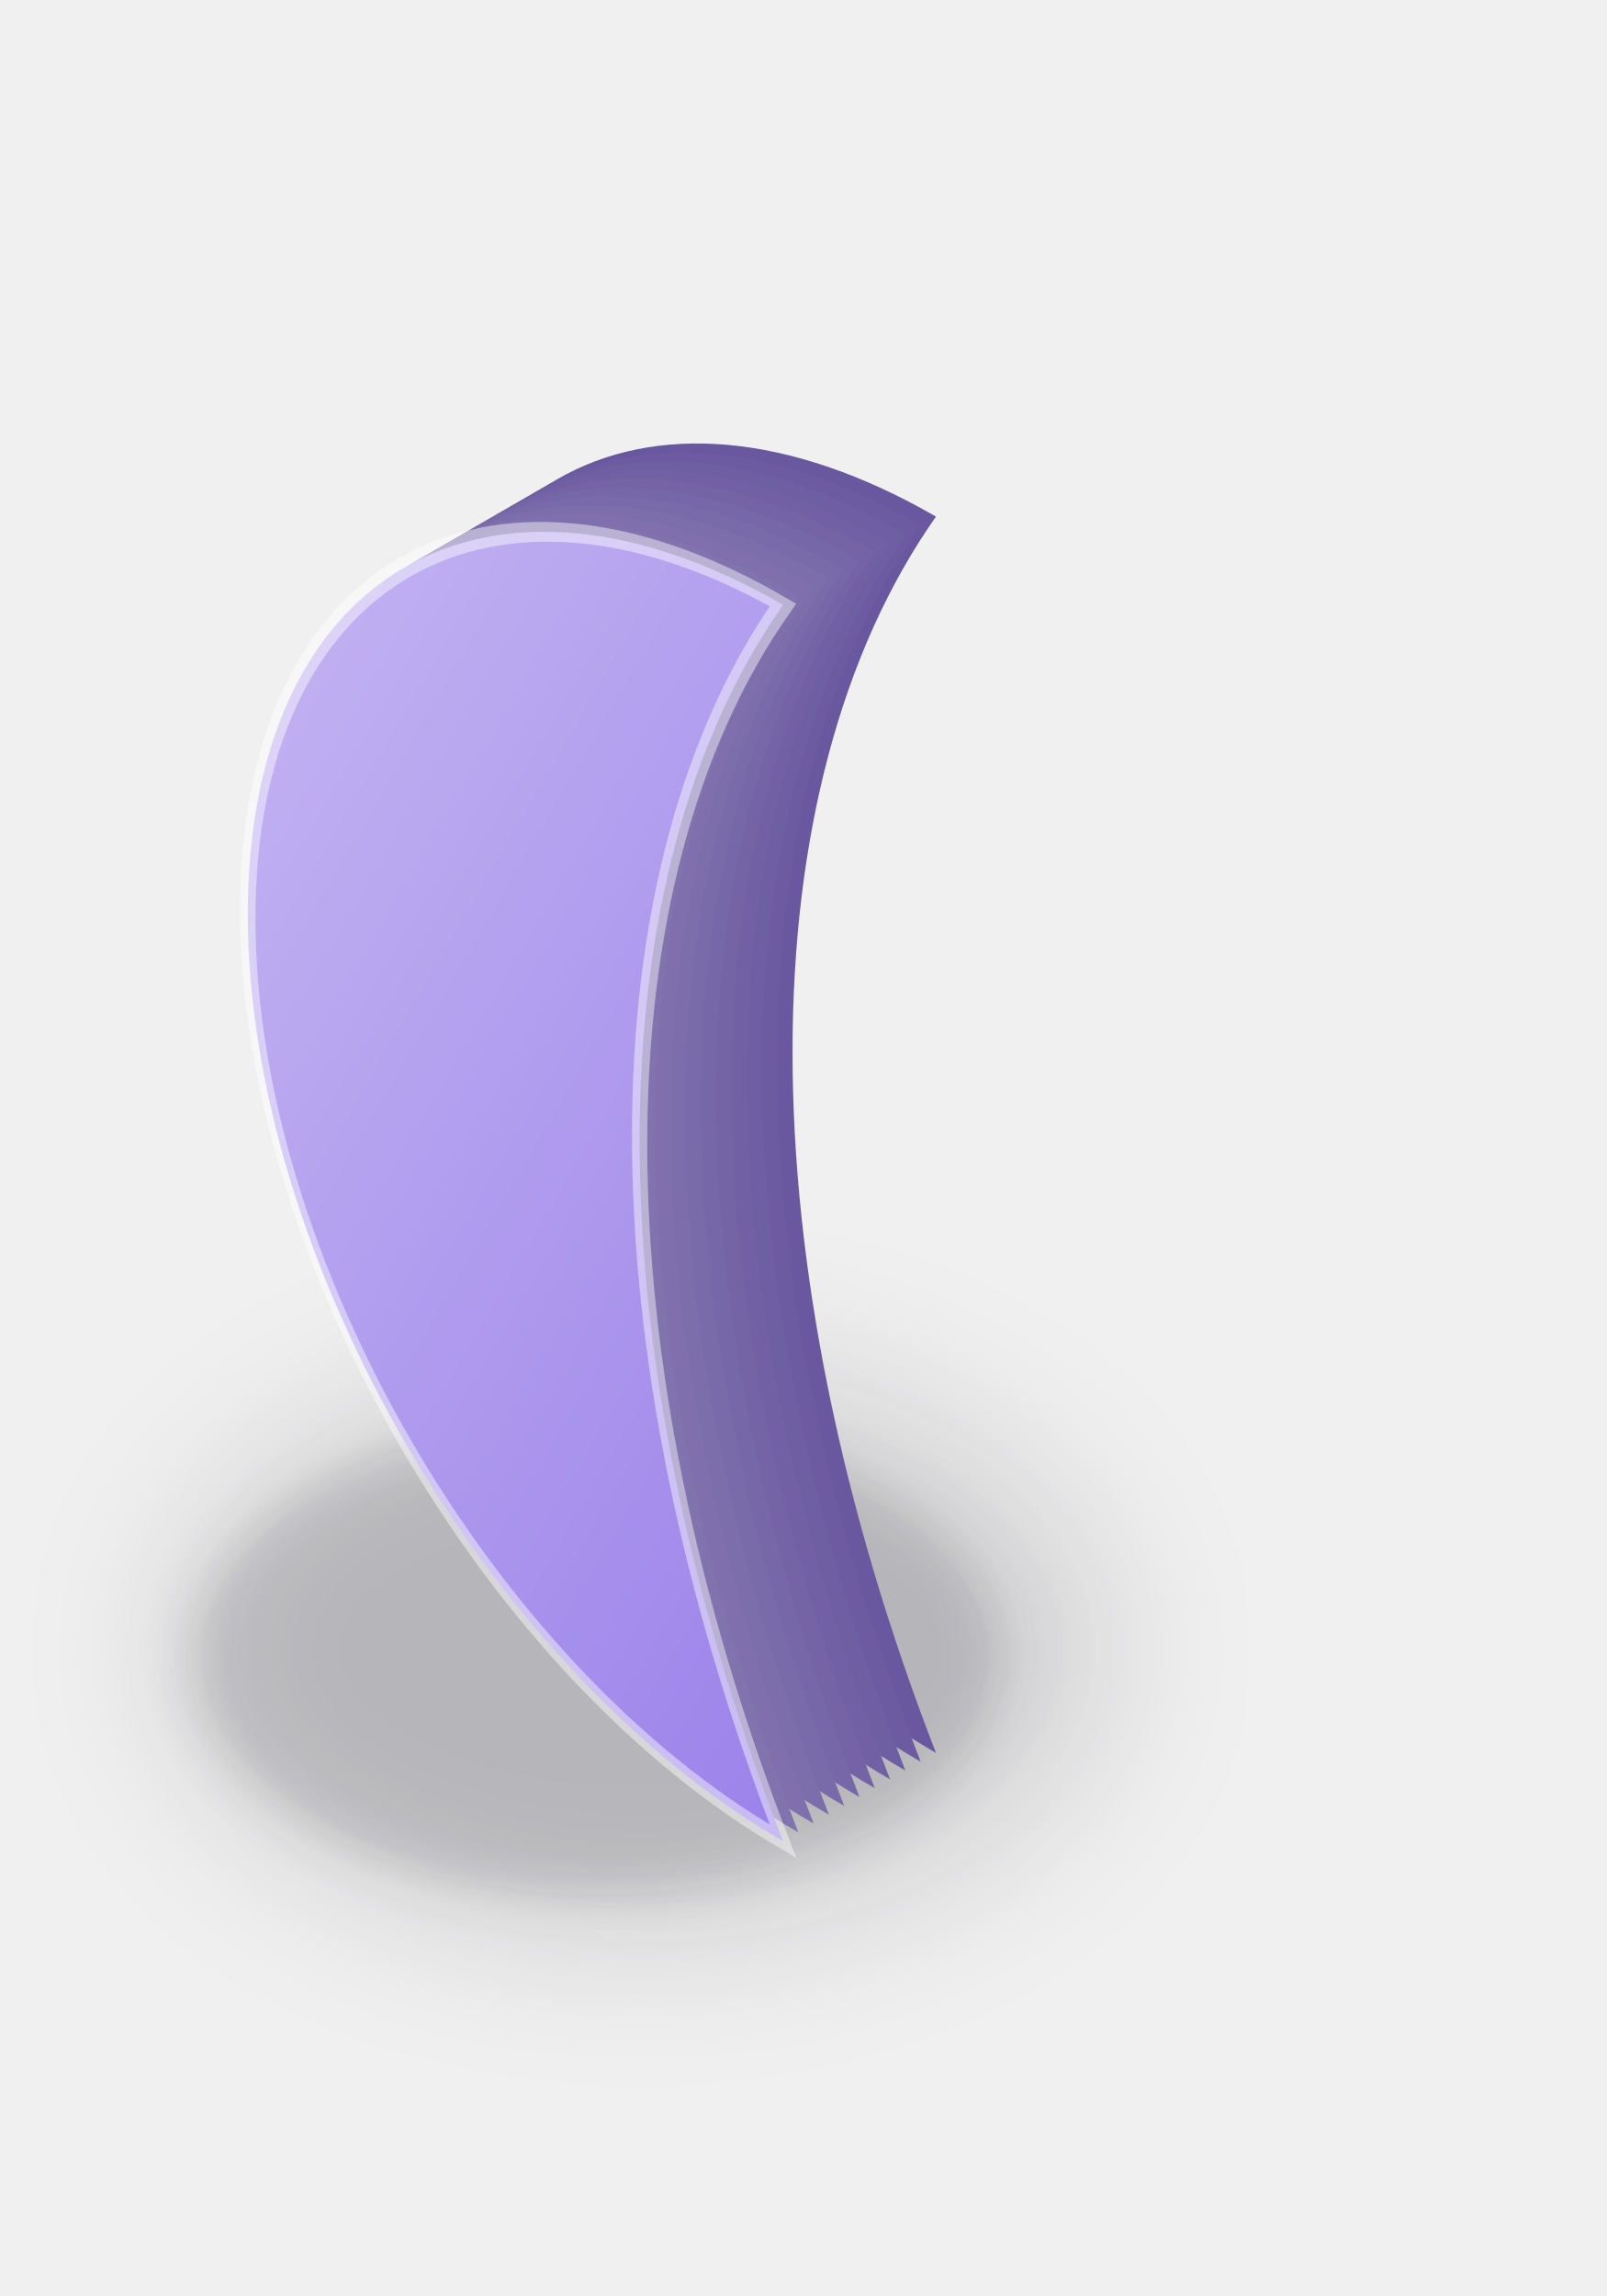
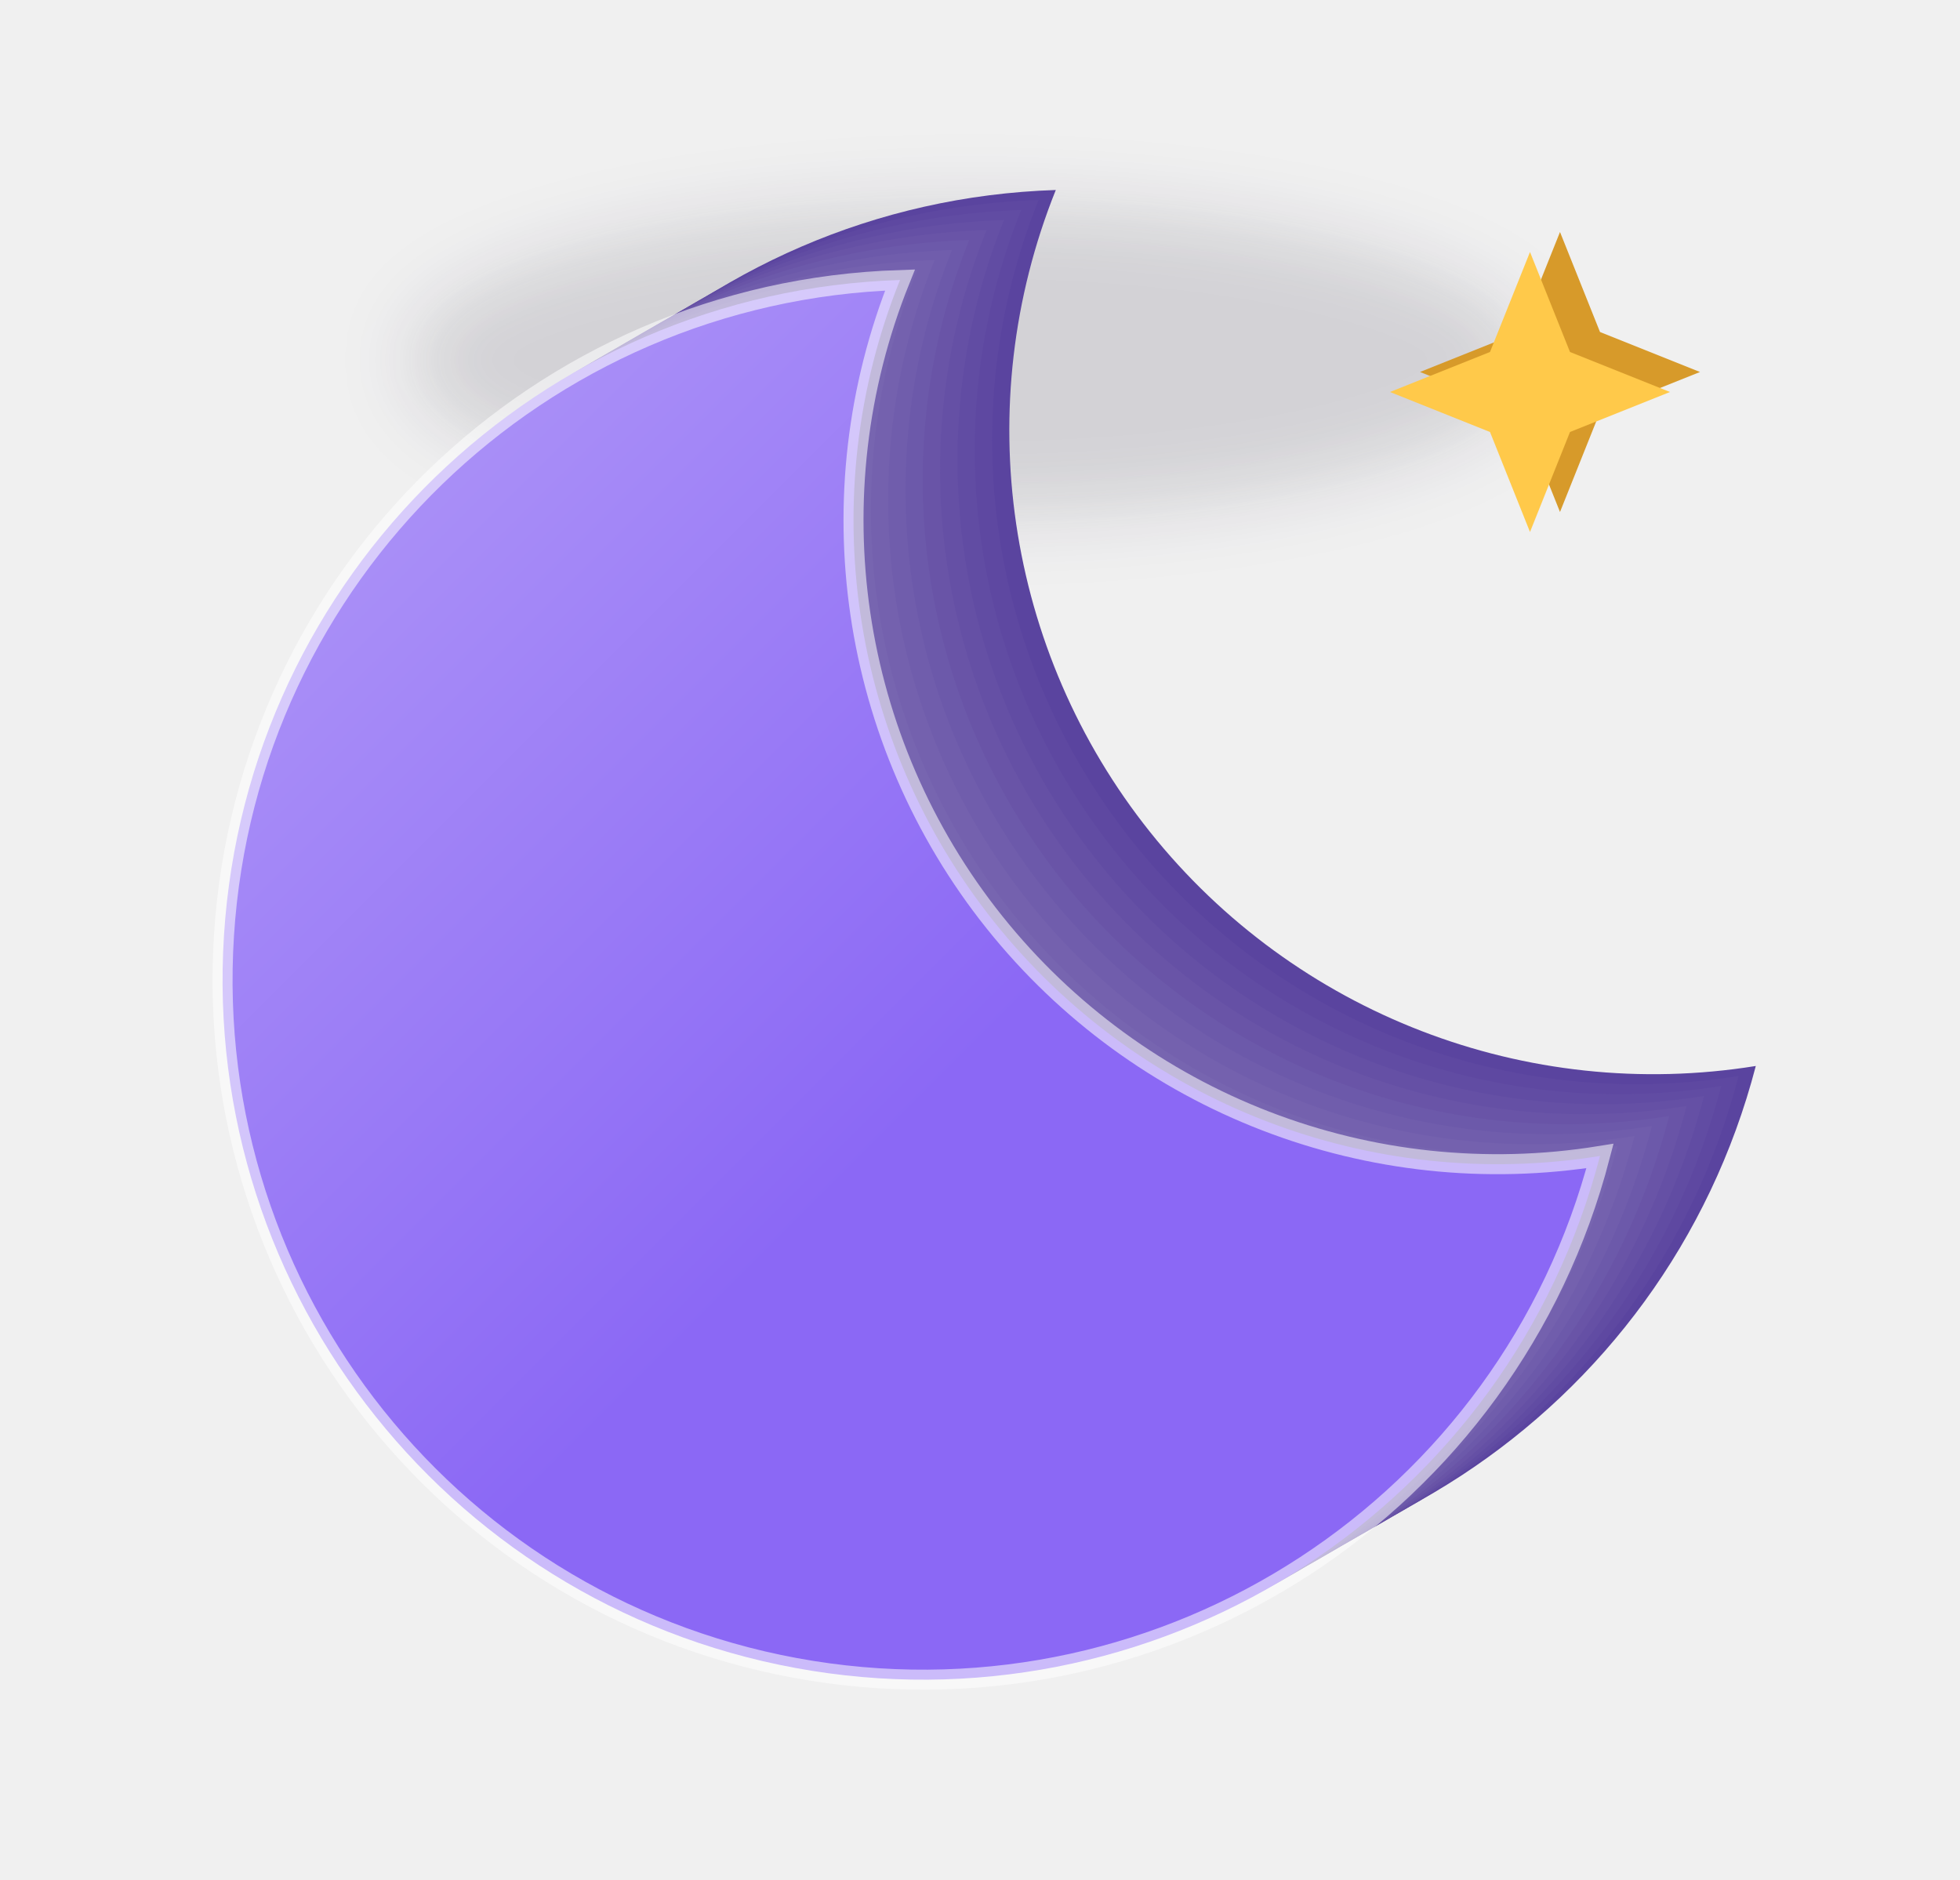
- <svg xmlns="http://www.w3.org/2000/svg" width="240" viewBox="-11 -85 91 130" aria-hidden="true" focusable="false">
+ <svg xmlns="http://www.w3.org/2000/svg" width="240" viewBox="-10 -14 98 94" aria-hidden="true" focusable="false">
  <defs>
    <filter id="iMoon-b" x="-50%" y="-50%" width="200%" height="200%">
-       <feGaussianBlur stdDeviation="4.2" />
+       <feGaussianBlur stdDeviation="1.8" />
    </filter>
    <filter id="iMoon-b2" x="-50%" y="-50%" width="200%" height="200%">
-       <feGaussianBlur stdDeviation="1.3" />
+       <feGaussianBlur stdDeviation="0.7" />
    </filter>
    <filter id="iMoon-b3" x="-50%" y="-50%" width="200%" height="200%">
      <feGaussianBlur stdDeviation="8.8" />
    </filter>
    <linearGradient id="iMoon-1" x1="0" y1="0" x2="1" y2="1">
-       <stop offset="0" stop-color="#c8baf3" />
-       <stop offset="1" stop-color="#9B82EA" />
+       <stop offset="0" stop-color="#b49df8" />
+       <stop offset="0.55" stop-color="#8B68F5" />
+       <stop offset="1" stop-color="#8B68F5" />
    </linearGradient>
  </defs>
  <g class="lyr" data-depth="0.6">
    <g class="obj " style="--d:0s">
      <g class="fl" style="--fd:1.1s">
-         <ellipse cx="25.3" cy="8.4" rx="26.6" ry="16.4" fill="#0b0b1a" opacity="0.14" filter="url(#iMoon-b)" />
-         <ellipse cx="22.7" cy="8.9" rx="23.0" ry="13.3" fill="#0b0b1a" opacity="0.14" filter="url(#iMoon-b2)" />
-         <g transform="matrix(0.866 0.5 0 1 0.00 -70.00)">
-           <path d="M38.5,0 A35.0,35.0 0 0 0 38.5,70.0 A70.0,70.0 0 0 1 38.5,0 Z" transform="translate(10 -10)" fill="#69589f" />
-           <path d="M38.5,0 A35.0,35.0 0 0 0 38.5,70.0 A70.0,70.0 0 0 1 38.5,0 Z" transform="translate(9 -9)" fill="#6c5ba1" />
-           <path d="M38.5,0 A35.0,35.0 0 0 0 38.5,70.0 A70.0,70.0 0 0 1 38.5,0 Z" transform="translate(8 -8)" fill="#6e5ea2" />
-           <path d="M38.5,0 A35.0,35.0 0 0 0 38.5,70.0 A70.0,70.0 0 0 1 38.5,0 Z" transform="translate(7 -7)" fill="#7161a4" />
-           <path d="M38.5,0 A35.0,35.0 0 0 0 38.5,70.0 A70.0,70.0 0 0 1 38.5,0 Z" transform="translate(6 -6)" fill="#7464a6" />
-           <path d="M38.5,0 A35.0,35.0 0 0 0 38.5,70.0 A70.0,70.0 0 0 1 38.5,0 Z" transform="translate(5 -5)" fill="#7667a8" />
-           <path d="M38.5,0 A35.0,35.0 0 0 0 38.5,70.0 A70.0,70.0 0 0 1 38.5,0 Z" transform="translate(4 -4)" fill="#796aa9" />
-           <path d="M38.5,0 A35.0,35.0 0 0 0 38.5,70.0 A70.0,70.0 0 0 1 38.5,0 Z" transform="translate(3 -3)" fill="#7c6dab" />
-           <path d="M38.5,0 A35.0,35.0 0 0 0 38.5,70.0 A70.0,70.0 0 0 1 38.5,0 Z" transform="translate(2 -2)" fill="#7f70ad" />
-           <path d="M38.5,0 A35.0,35.0 0 0 0 38.5,70.0 A70.0,70.0 0 0 1 38.5,0 Z" transform="translate(1 -1)" fill="#8173ae" />
-           <g>
-             <path d="M38.5,0 A35.0,35.0 0 0 0 38.5,70.0 A70.0,70.0 0 0 1 38.5,0 Z" fill="url(#iMoon-1)" />
-             <path d="M38.5,0 A35.0,35.0 0 0 0 38.5,70.0 A70.0,70.0 0 0 1 38.5,0 Z" fill="none" stroke="#fff" stroke-opacity=".45" stroke-width="1" />
-           </g>
+         <ellipse cx="38.5" cy="4.0" rx="28.0" ry="7.7" fill="#1b1530" opacity="0.14" filter="url(#iMoon-b)" />
+         <g transform="translate(0.00 0.00)">
+           <path d="M35.0,0 A35.0,35.0 0 1 0 70.0,43.8 A32.2,32.2 0 0 1 35.0,0 Z" transform="translate(7.79 -4.50)" fill="#5a449f" />
+           <path d="M35.0,0 A35.0,35.0 0 1 0 70.0,43.8 A32.2,32.2 0 0 1 35.0,0 Z" transform="translate(6.93 -4.00)" fill="#5e48a1" />
+           <path d="M35.0,0 A35.0,35.0 0 1 0 70.0,43.8 A32.2,32.2 0 0 1 35.0,0 Z" transform="translate(6.06 -3.50)" fill="#614ca3" />
+           <path d="M35.0,0 A35.0,35.0 0 1 0 70.0,43.8 A32.2,32.2 0 0 1 35.0,0 Z" transform="translate(5.20 -3.00)" fill="#6550a5" />
+           <path d="M35.0,0 A35.0,35.0 0 1 0 70.0,43.8 A32.2,32.2 0 0 1 35.0,0 Z" transform="translate(4.33 -2.50)" fill="#6954a7" />
+           <path d="M35.0,0 A35.0,35.0 0 1 0 70.0,43.8 A32.2,32.2 0 0 1 35.0,0 Z" transform="translate(3.46 -2.00)" fill="#6c59aa" />
+           <path d="M35.0,0 A35.0,35.0 0 1 0 70.0,43.8 A32.2,32.2 0 0 1 35.0,0 Z" transform="translate(2.60 -1.50)" fill="#705dac" />
+           <path d="M35.0,0 A35.0,35.0 0 1 0 70.0,43.8 A32.2,32.2 0 0 1 35.0,0 Z" transform="translate(1.73 -1.00)" fill="#7461ae" />
+           <path d="M35.0,0 A35.0,35.0 0 1 0 70.0,43.8 A32.2,32.2 0 0 1 35.0,0 Z" transform="translate(0.87 -0.50)" fill="#7765b0" />
+           <path d="M35.0,0 A35.0,35.0 0 1 0 70.0,43.8 A32.2,32.2 0 0 1 35.0,0 Z" fill="url(#iMoon-1)" />
+           <path d="M35.0,0 A35.0,35.0 0 1 0 70.0,43.8 A32.2,32.2 0 0 1 35.0,0 Z" fill="none" stroke="#fff" stroke-opacity=".55" stroke-width="1" />
+         </g>
+         <g transform="translate(66.5 5.6)">
+           <path d="M0,-7 L2,-2 L7,0 L2,2 L0,7 L-2,2 L-7,0 L-2,-2 Z" transform="translate(1.5 -1)" fill="#d79a2a" />
+           <path d="M0,-7 L2,-2 L7,0 L2,2 L0,7 L-2,2 L-7,0 L-2,-2 Z" fill="#FFC94A" />
        </g>
      </g>
    </g>
  </g>
</svg>
